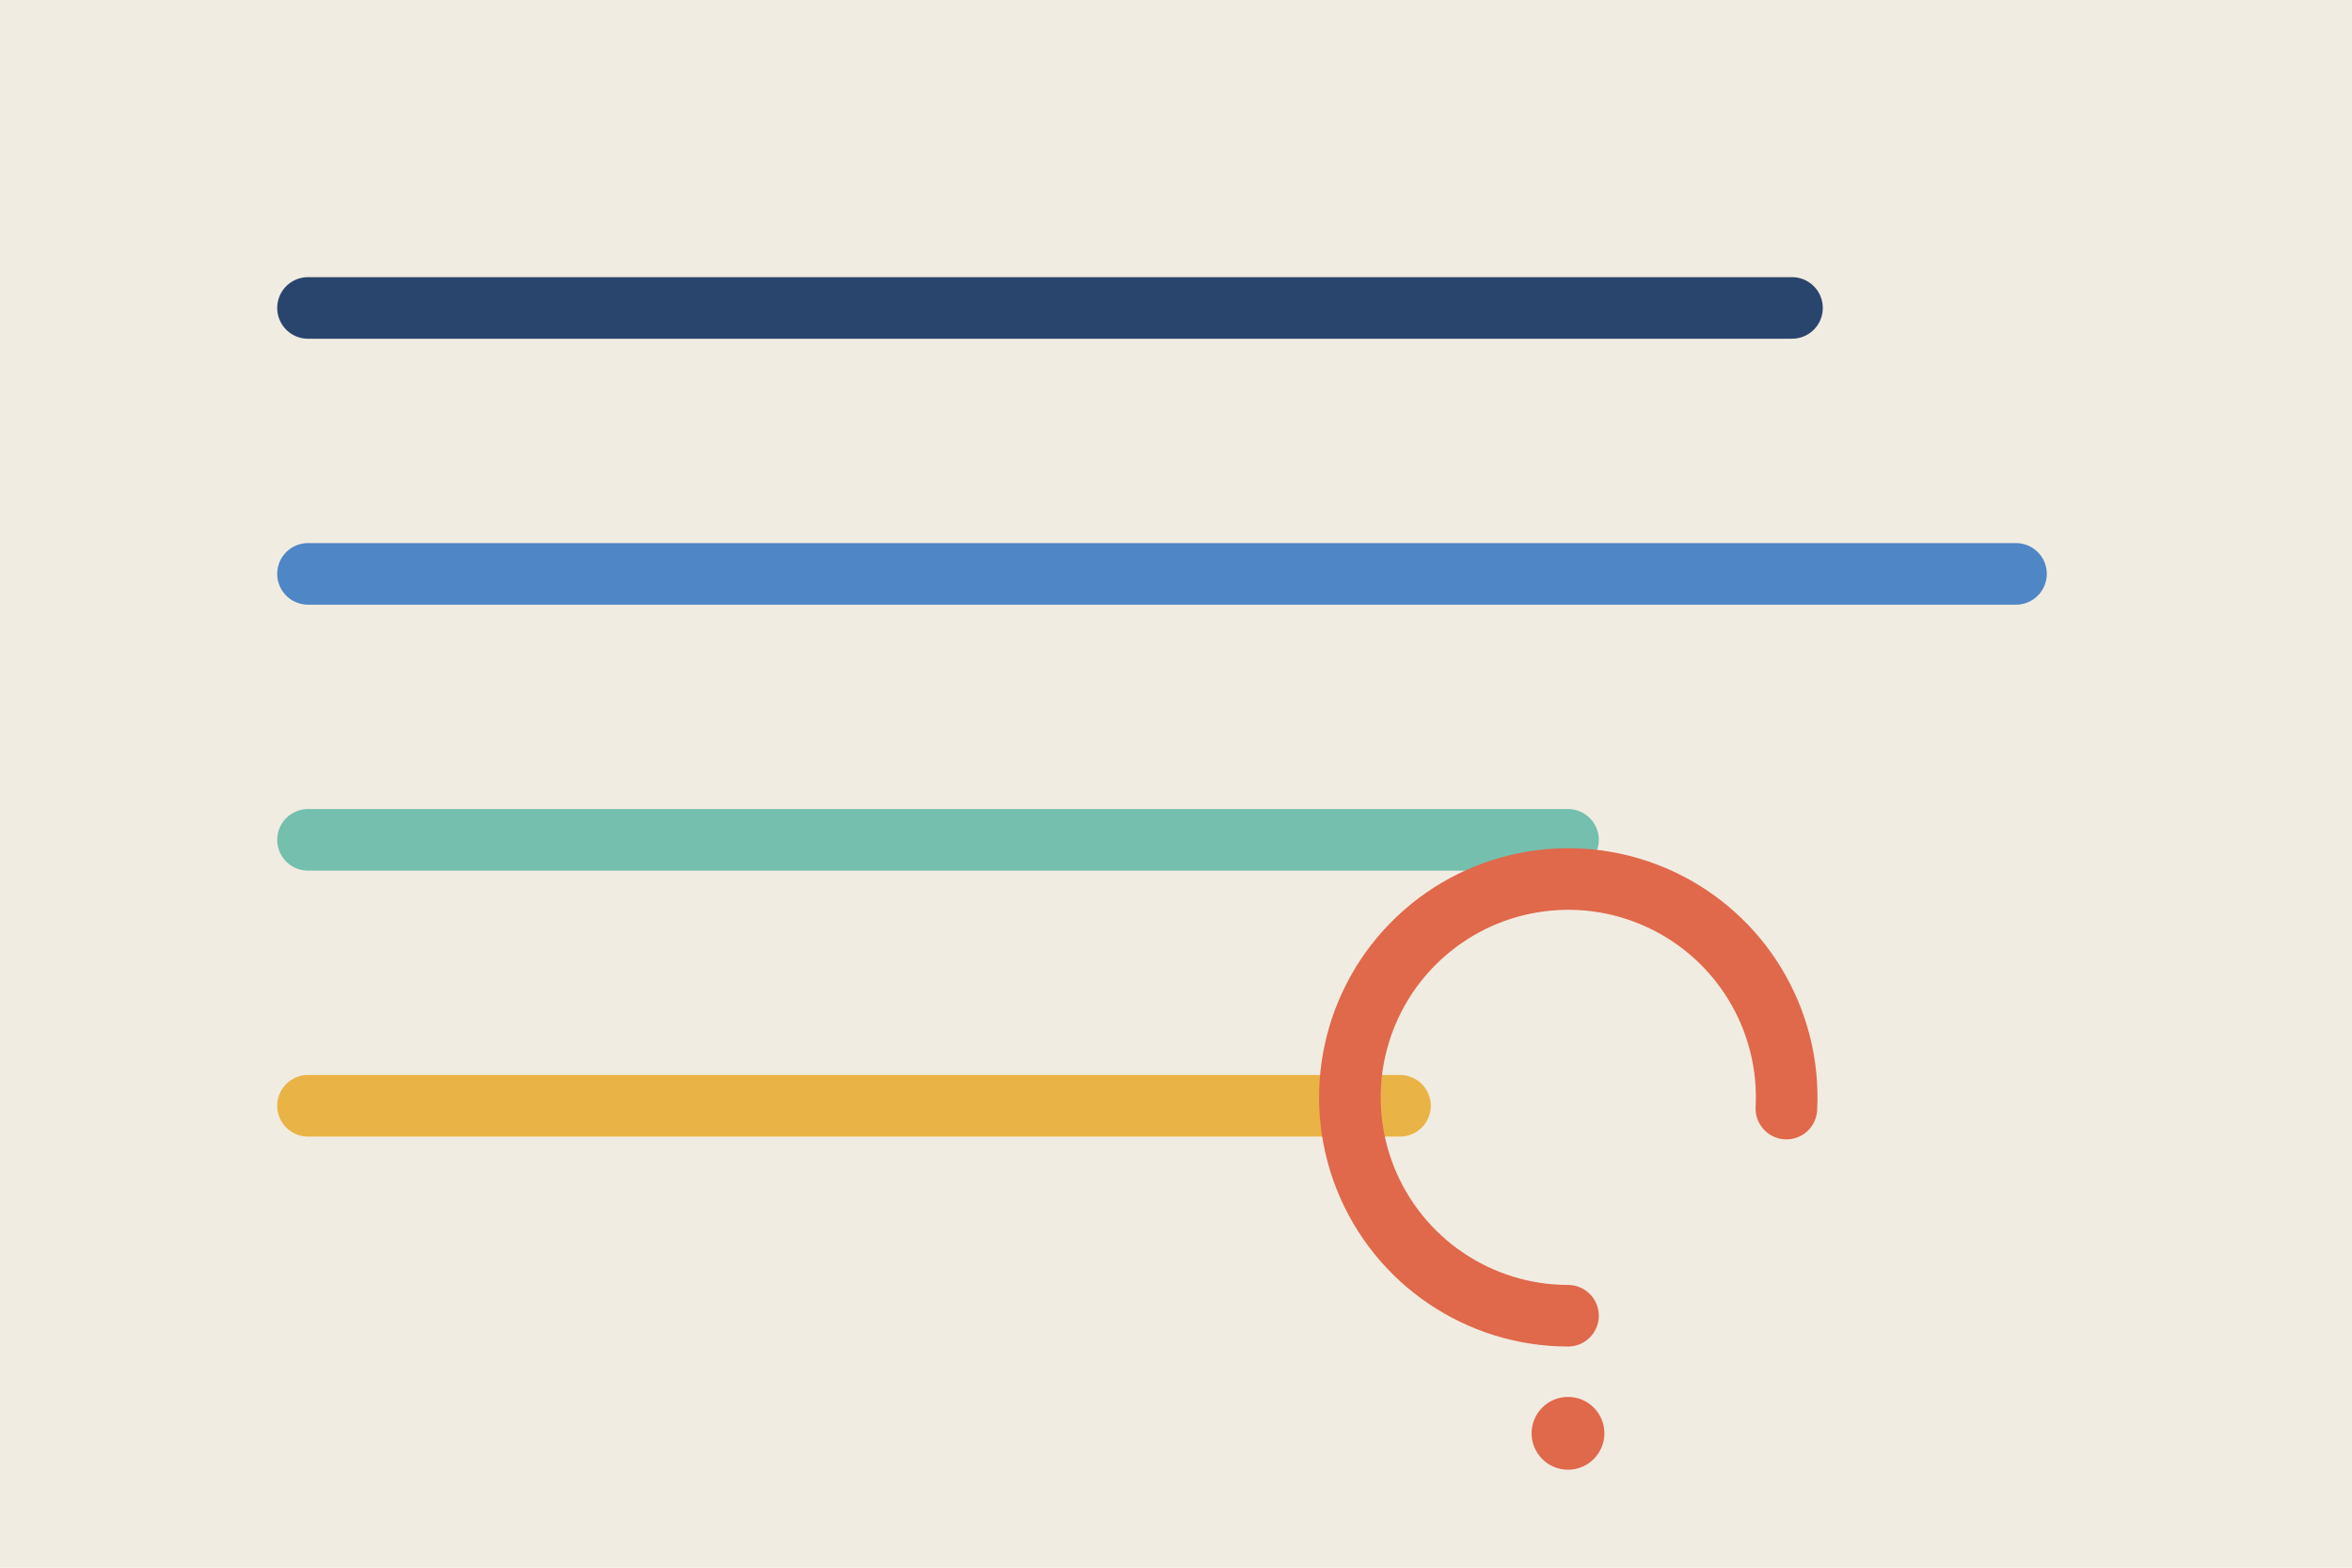
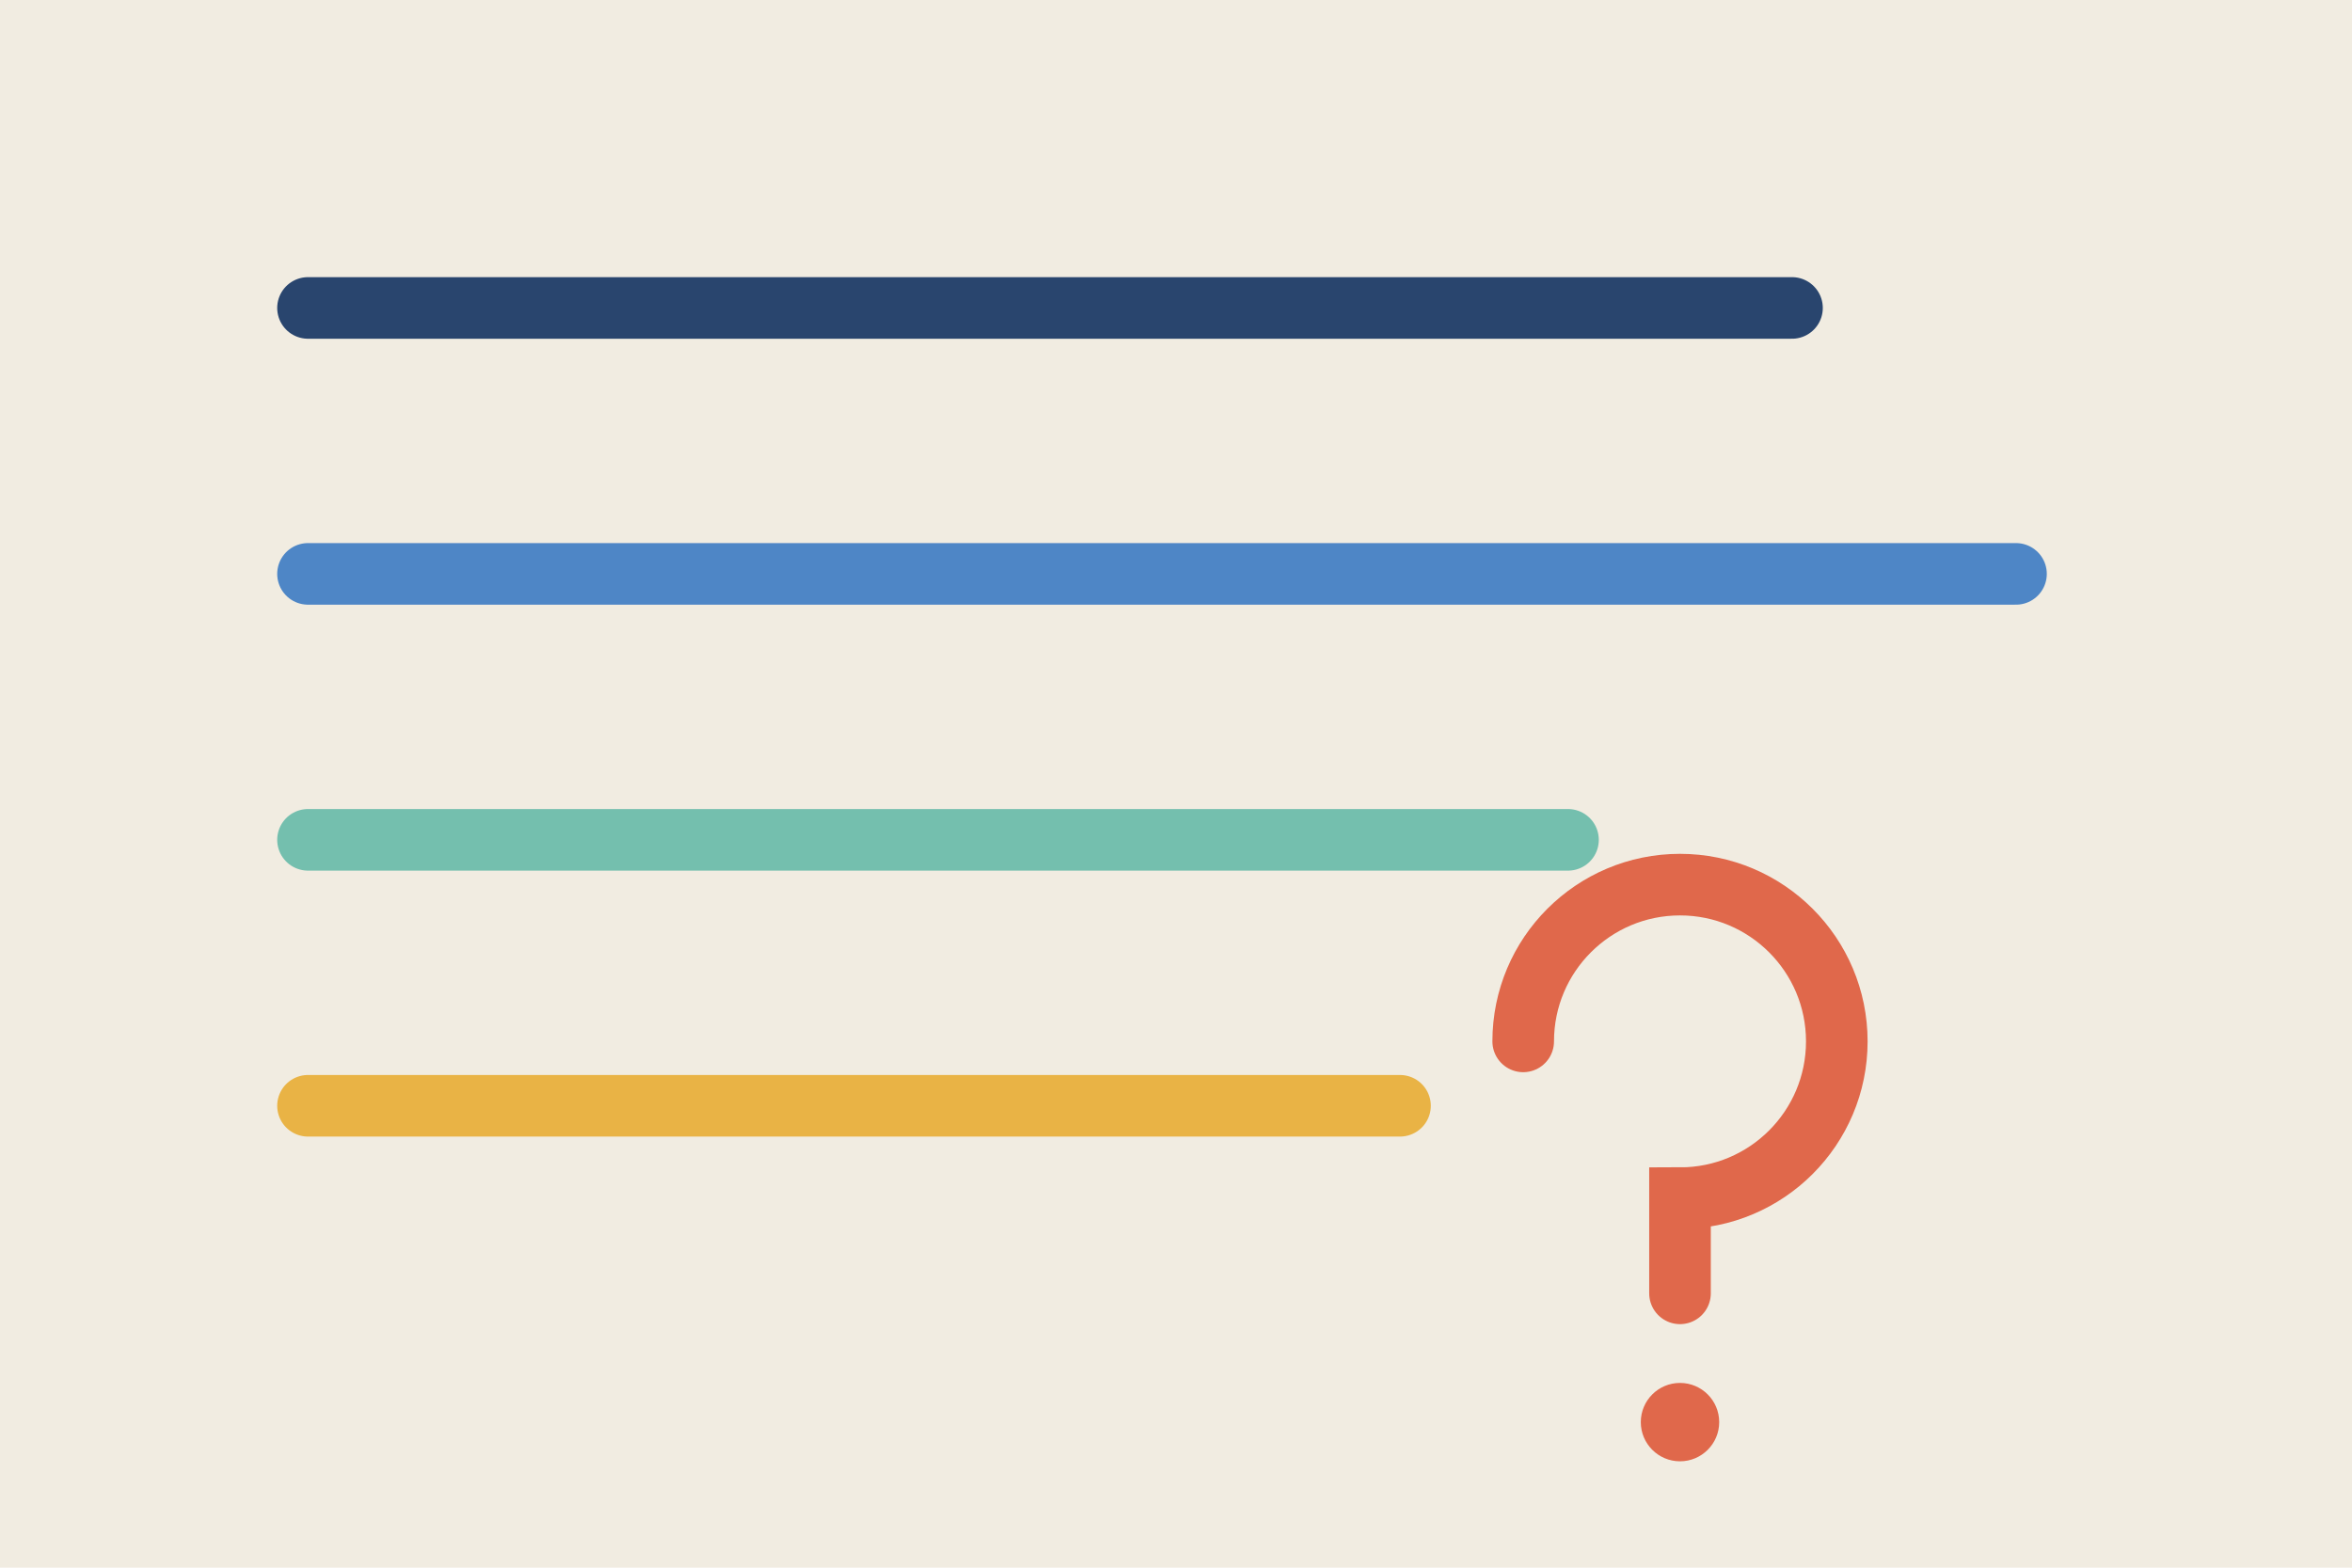
<svg xmlns="http://www.w3.org/2000/svg" viewBox="0 0 840 560" fill="none">
  <rect width="840" height="560" fill="#f1ece1" />
  <path d="M110 110 H640" stroke="#29456e" stroke-width="22" stroke-linecap="round" fill="none" />
  <path d="M110 205 H720" stroke="#4e86c6" stroke-width="22" stroke-linecap="round" fill="none" />
  <path d="M110 300 H560" stroke="#74bfae" stroke-width="22" stroke-linecap="round" fill="none" />
  <path d="M110 395 H500" stroke="#e9b345" stroke-width="22" stroke-linecap="round" fill="none" />
-   <path d="M560 470 A78 78 0 1 1 638 396" stroke="#e0684b" stroke-width="22" stroke-linecap="round" fill="none" />
-   <circle cx="560" cy="512" r="13" fill="#e0684b" />
+   <path d="M544 372 A56 56 0 1 1 600 428 V462" stroke="#e0684b" stroke-width="22" stroke-linecap="round" fill="none" />
+   <circle cx="600" cy="508" r="14" fill="#e0684b" />
</svg>
